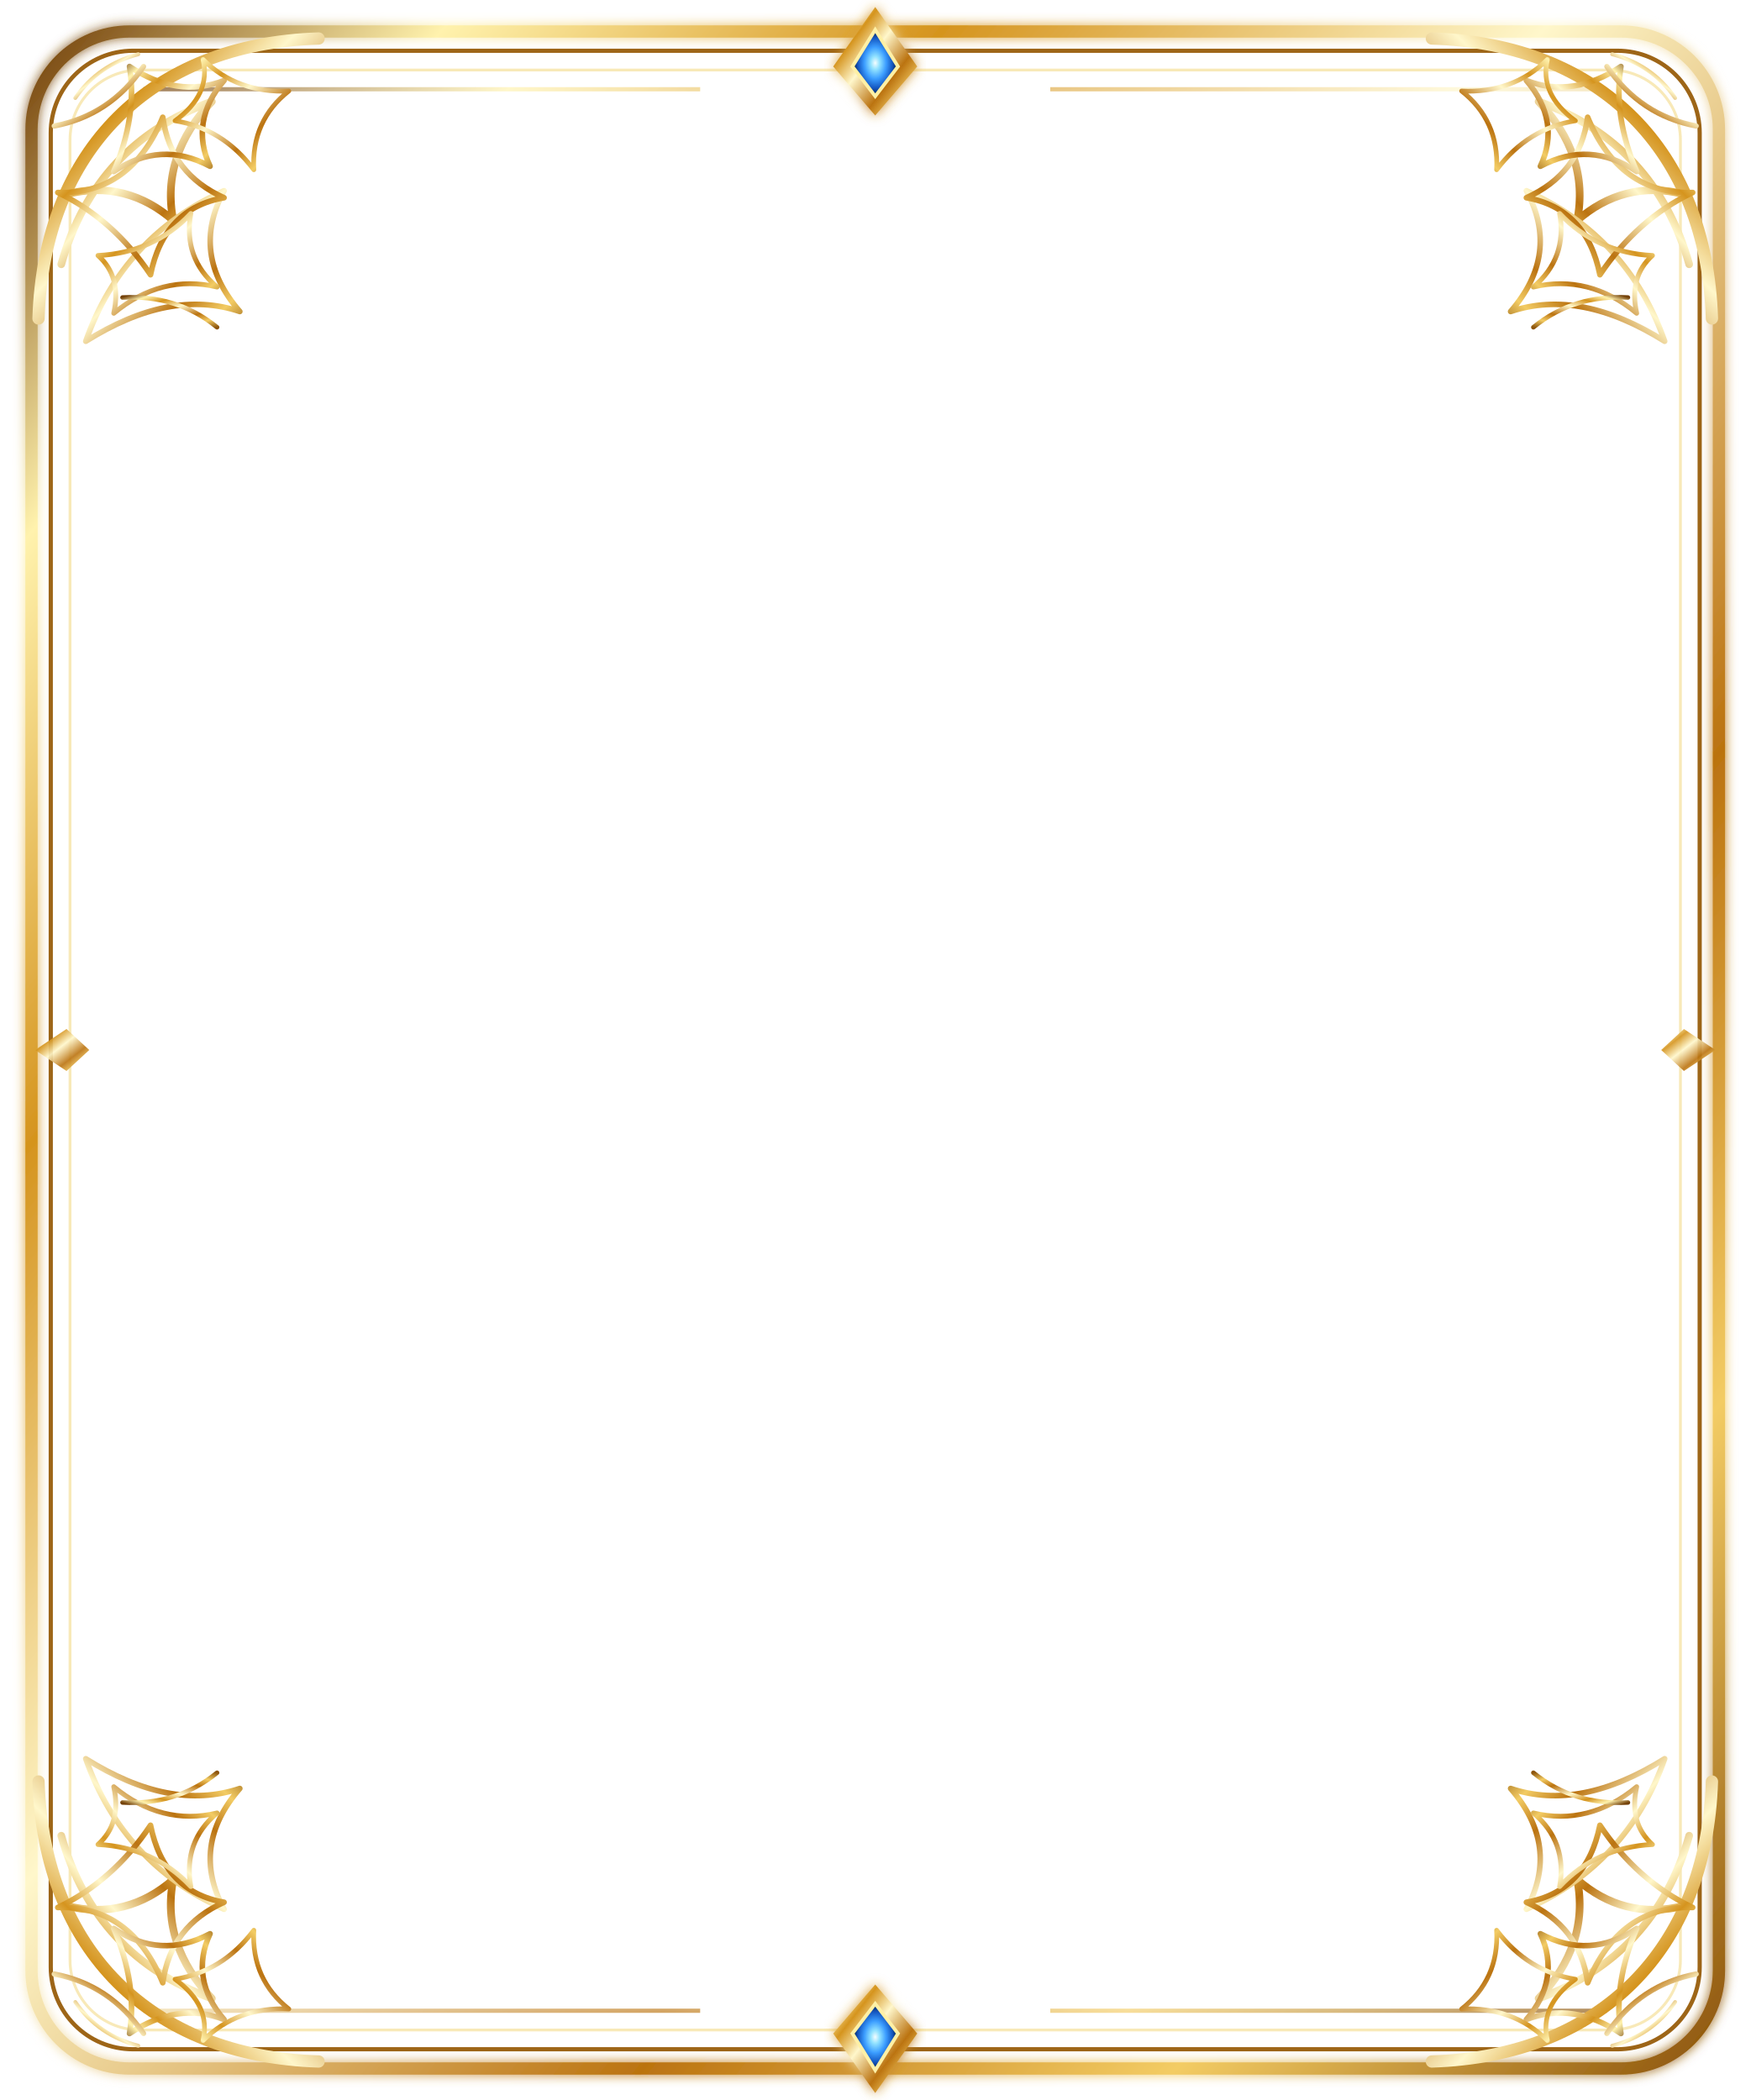
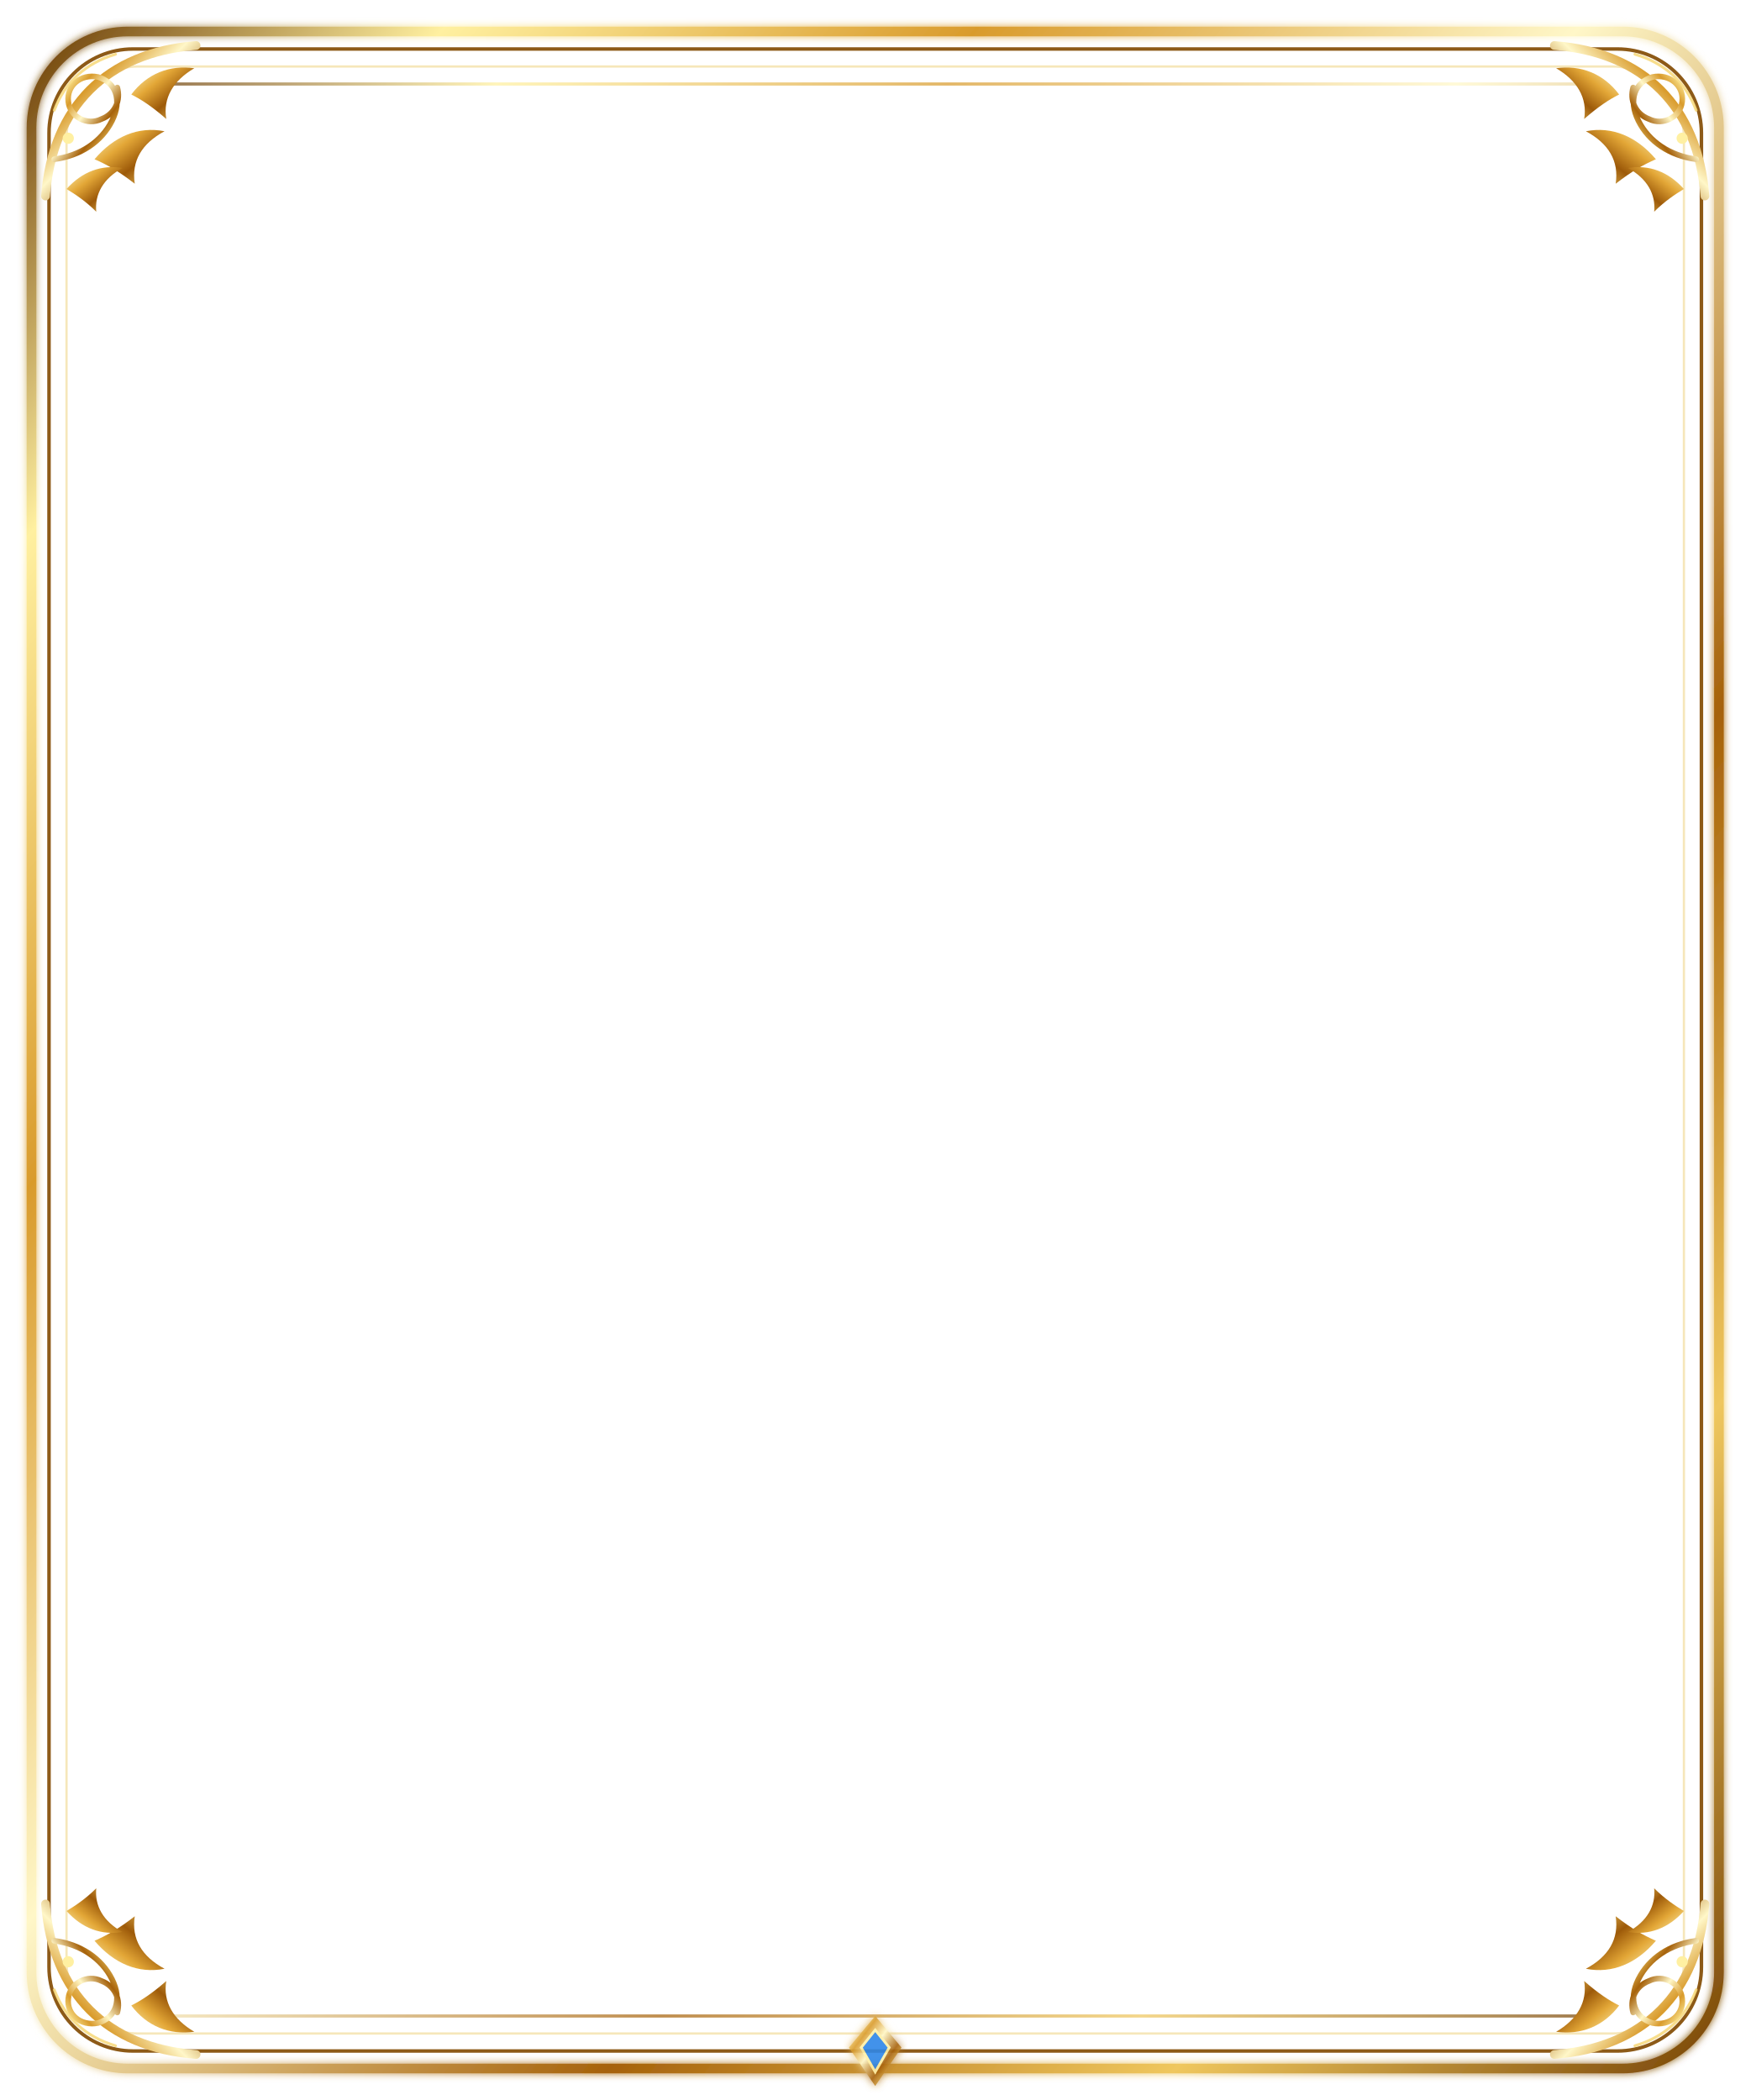
<svg xmlns="http://www.w3.org/2000/svg" viewBox="0 0 1000 1200" preserveAspectRatio="none">
  <defs>
    <linearGradient id="gold" x1="0" y1="0" x2="1" y2="1">
-       <stop offset="0" stop-color="#74420a" />
-       <stop offset=".12" stop-color="#fff2ad" />
-       <stop offset=".27" stop-color="#d5941e" />
-       <stop offset=".45" stop-color="#fff7cb" />
-       <stop offset=".68" stop-color="#bb7310" />
-       <stop offset=".84" stop-color="#f3cc64" />
-       <stop offset="1" stop-color="#8d550b" />
+       <stop offset="0" stop-color="#6e4008" />
+       <stop offset=".12" stop-color="#fff0a0" />
+       <stop offset=".28" stop-color="#d99b2c" />
+       <stop offset=".46" stop-color="#fff7c8" />
+       <stop offset=".67" stop-color="#a6620b" />
+       <stop offset=".84" stop-color="#efc75e" />
+       <stop offset="1" stop-color="#7a4708" />
    </linearGradient>
-     <radialGradient id="gem">
-       <stop offset="0" stop-color="#f4fdff" />
-       <stop offset=".2" stop-color="#91e2ff" />
-       <stop offset=".48" stop-color="#3b9dff" />
-       <stop offset=".75" stop-color="#1558c2" />
-       <stop offset="1" stop-color="#06183d" />
-     </radialGradient>
+     <linearGradient id="leaf" x1="0" y1="0" x2="1" y2="1">
+       <stop offset="0" stop-color="#fff6bc" />
+       <stop offset=".34" stop-color="#e3a737" />
+       <stop offset=".62" stop-color="#9d5a09" />
+       <stop offset="1" stop-color="#f4ce67" />
+     </linearGradient>
    <filter id="glow">
-       <feGaussianBlur stdDeviation="3.4" result="b" />
+       <feGaussianBlur stdDeviation="2.4" result="b" />
      <feMerge>
        <feMergeNode in="b" />
        <feMergeNode in="SourceGraphic" />
      </feMerge>
    </filter>
-     <g id="corner" fill="none" stroke="url(#gold)" stroke-linecap="round" stroke-linejoin="round">
-       <path d="M22 182C25 86 86 25 182 22" stroke-width="7" />
-       <path d="M35 151C48 105 77 74 121 58C102 78 94 101 99 126C82 111 61 105 38 111" stroke-width="4.4" />
-       <path d="M49 195C63 155 90 126 128 109C115 133 118 156 137 178C110 169 81 175 49 195Z" stroke-width="3.2" />
-       <path d="M33 110C61 111 81 96 93 67C96 89 108 104 128 113C105 117 91 132 86 157C72 136 54 120 33 110Z" stroke-width="3.2" />
-       <path d="M74 38C92 50 110 53 128 46C115 61 112 78 120 95C101 85 83 86 65 98C74 77 77 57 74 38Z" stroke-width="3.2" />
-       <path d="M56 146C77 145 95 137 109 122C106 139 111 153 124 164C103 159 83 164 65 179C68 165 65 154 56 146Z" stroke-width="2.8" />
-       <path d="M116 34C129 47 146 53 165 52C151 63 144 78 145 97C133 81 118 72 100 69C114 59 119 47 116 34Z" stroke-width="2.7" />
-       <path d="M31 72C52 68 69 57 82 38" stroke-width="3" />
-       <path d="M70 170C90 169 108 174 124 187" stroke-width="2.6" />
-       <path d="M43 56C52 43 64 35 79 31" stroke-width="2.2" />
+     <g id="corner">
+       <path d="M26 112C30 61 61 30 112 26" fill="none" stroke="url(#gold)" stroke-width="5" stroke-linecap="round" />
+       <path d="M31 91C46 89 58 81 64 69C70 57 66 47 56 44C46 42 38 49 39 58C40 67 50 72 58 68C66 65 69 57 67 50" fill="none" stroke="url(#gold)" stroke-width="3.2" stroke-linecap="round" />
+       <path d="M54 91C65 78 79 72 94 75C81 82 75 92 77 105C68 98 61 94 54 91Z" fill="url(#leaf)" />
+       <path d="M75 54C84 42 97 37 111 39C99 46 93 56 95 68C87 61 81 57 75 54Z" fill="url(#leaf)" />
+       <path d="M38 108C47 98 58 94 70 96C59 102 54 111 55 121C49 115 43 111 38 108Z" fill="url(#leaf)" />
+       <path d="M31 63C37 47 49 36 66 31" fill="none" stroke="#f7d878" stroke-width="1.6" stroke-linecap="round" opacity=".85" />
+       <circle cx="39" cy="79" r="3.2" fill="#fff0a2" />
    </g>
  </defs>
-   <rect x="18" y="18" width="964" height="1164" rx="56" fill="none" stroke="url(#gold)" stroke-width="7" filter="url(#glow)" />
-   <rect x="29" y="29" width="942" height="1142" rx="47" fill="none" stroke="#9d6517" stroke-width="2.4" />
-   <rect x="40" y="40" width="920" height="1120" rx="40" fill="none" stroke="#f2d578" stroke-opacity=".52" stroke-width="1.6" />
-   <path d="M82 51H400M600 51H918M82 1149H400M600 1149H918" stroke="url(#gold)" stroke-width="2.4" opacity=".65" />
+   <rect x="18" y="18" width="964" height="1164" rx="55" fill="none" stroke="url(#gold)" stroke-width="5.5" filter="url(#glow)" />
+   <rect x="28" y="28" width="944" height="1144" rx="48" fill="none" stroke="#8d5a17" stroke-width="2" />
+   <rect x="38" y="38" width="924" height="1124" rx="41" fill="none" stroke="#efd076" stroke-opacity=".5" stroke-width="1.3" />
+   <path d="M96 48H904M96 1152H904" stroke="url(#gold)" stroke-width="1.8" opacity=".72" />
  <use href="#corner" />
  <use href="#corner" transform="translate(1000 0) scale(-1 1)" />
  <use href="#corner" transform="translate(0 1200) scale(1 -1)" />
  <use href="#corner" transform="translate(1000 1200) scale(-1 -1)" />
-   <g filter="url(#glow)">
-     <path d="M500 4l24 34-24 28-24-28z" fill="url(#gold)" />
-     <path d="M500 17l13 21-13 17-13-17z" fill="url(#gem)" stroke="#fff0a5" stroke-width="2" />
-     <path d="M500 1196l24-34-24-28-24 28z" fill="url(#gold)" />
-     <path d="M500 1183l13-21-13-17-13 17z" fill="url(#gem)" stroke="#fff0a5" stroke-width="2" />
-   </g>
-   <g fill="url(#gold)" opacity=".9">
-     <path d="M20 600l18-12 13 12-13 12z" />
-     <path d="M980 600l-18-12-13 12 13 12z" />
+   <g filter="url(#glow)" opacity=".9">
+     <path d="M500 1192l15-22-15-18-15 18z" fill="url(#gold)" />
+     <path d="M500 1184l8-14-8-10-8 10z" fill="#2f86e8" stroke="#fff0a6" stroke-width="1.5" />
  </g>
</svg>
